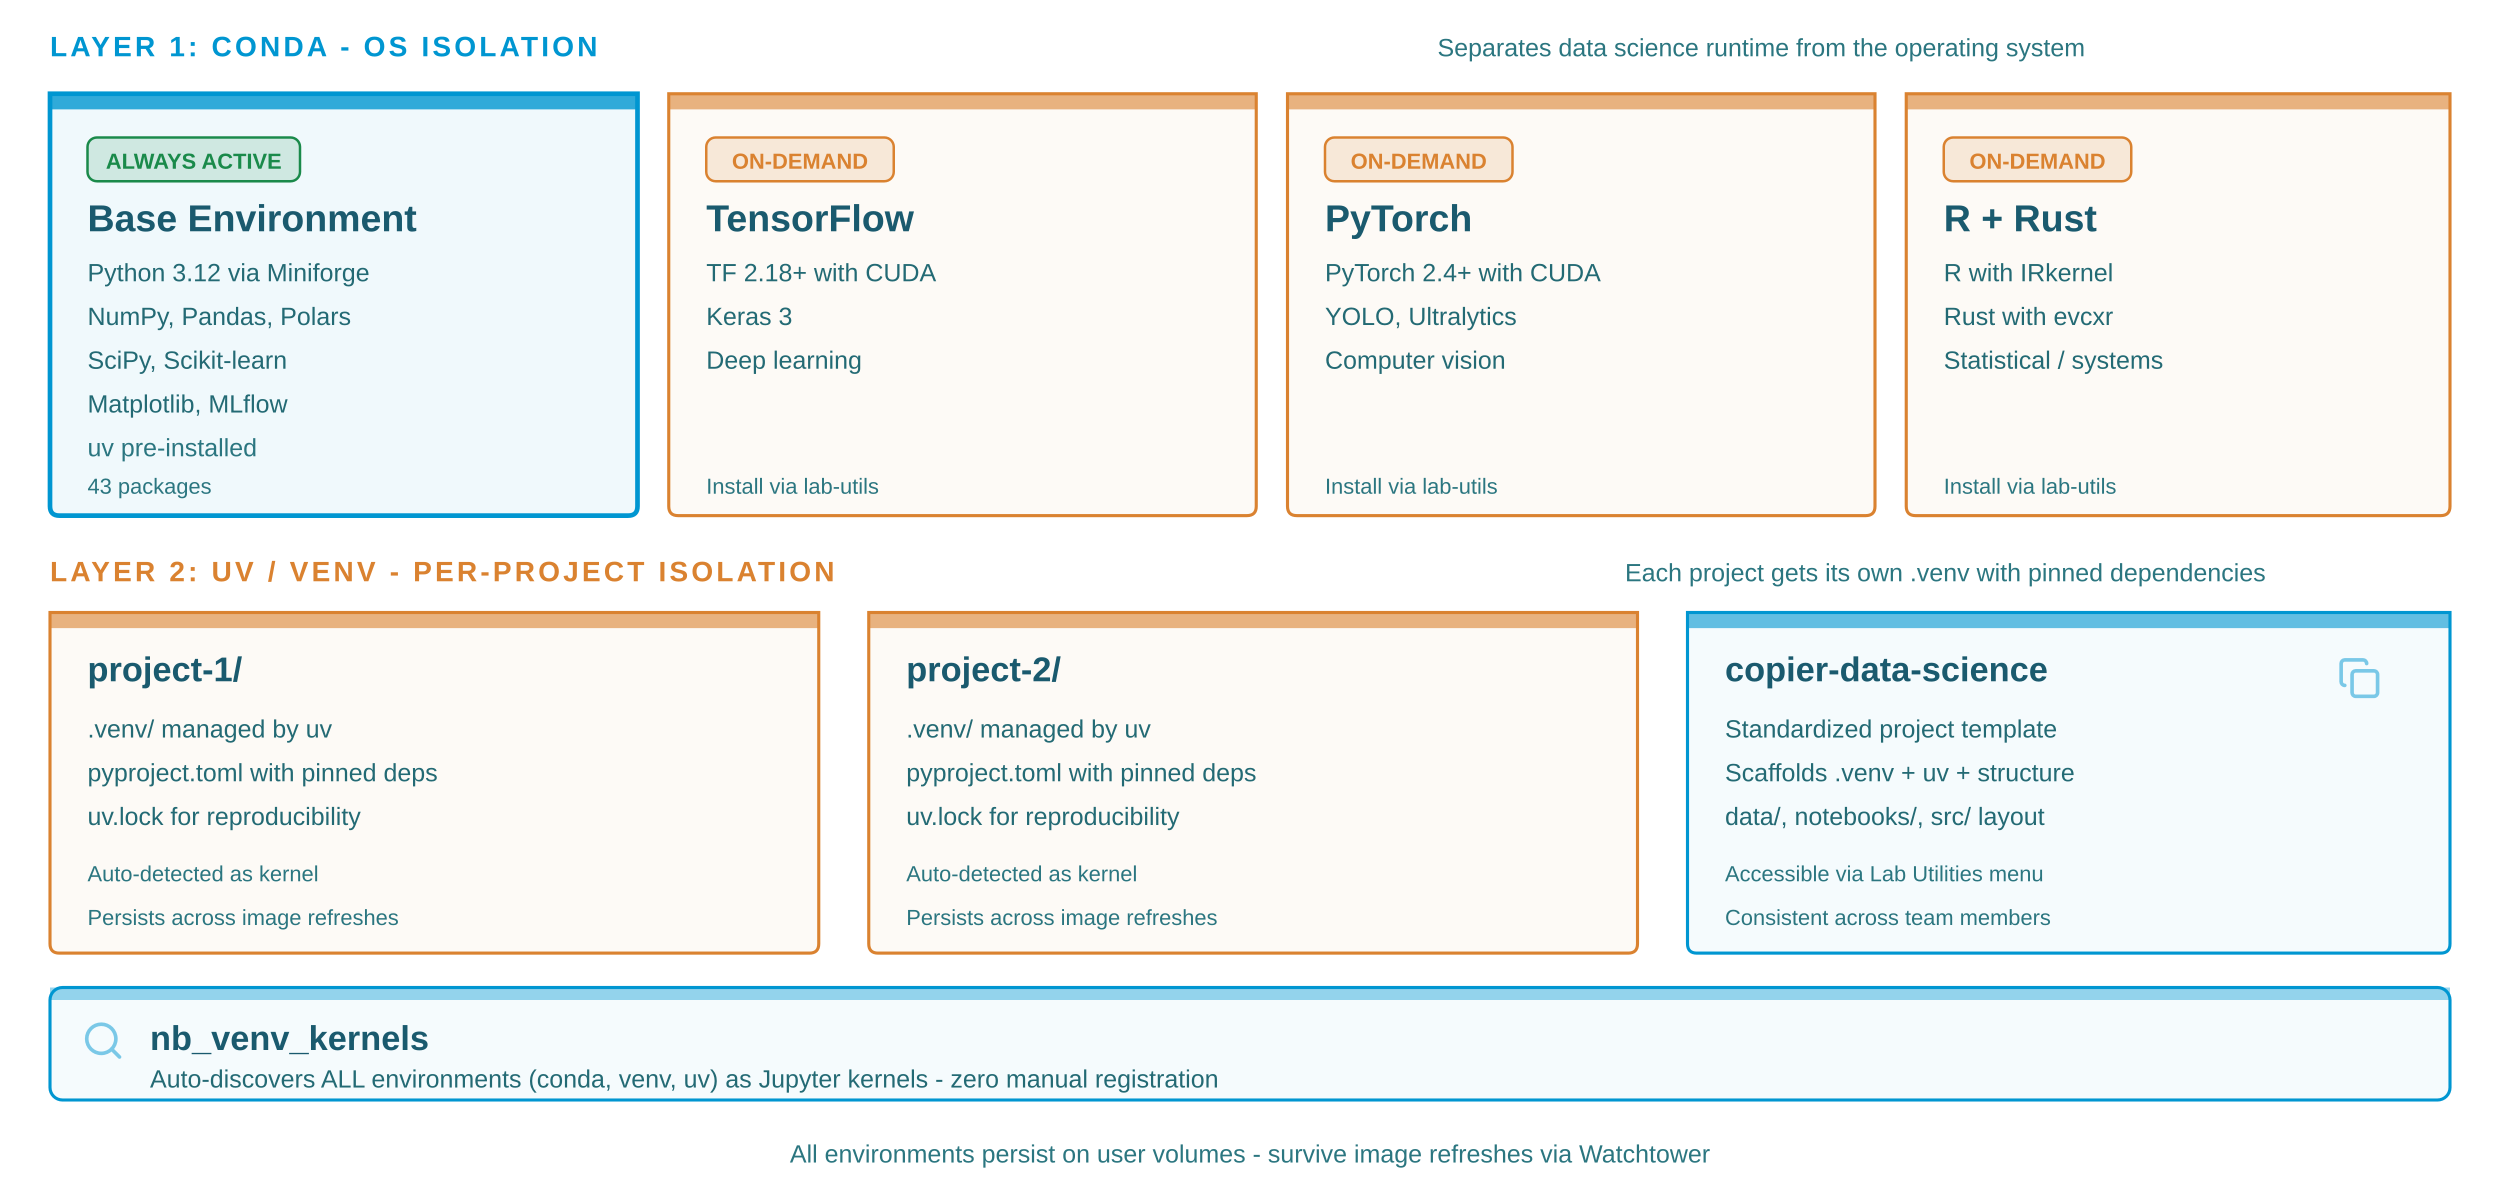
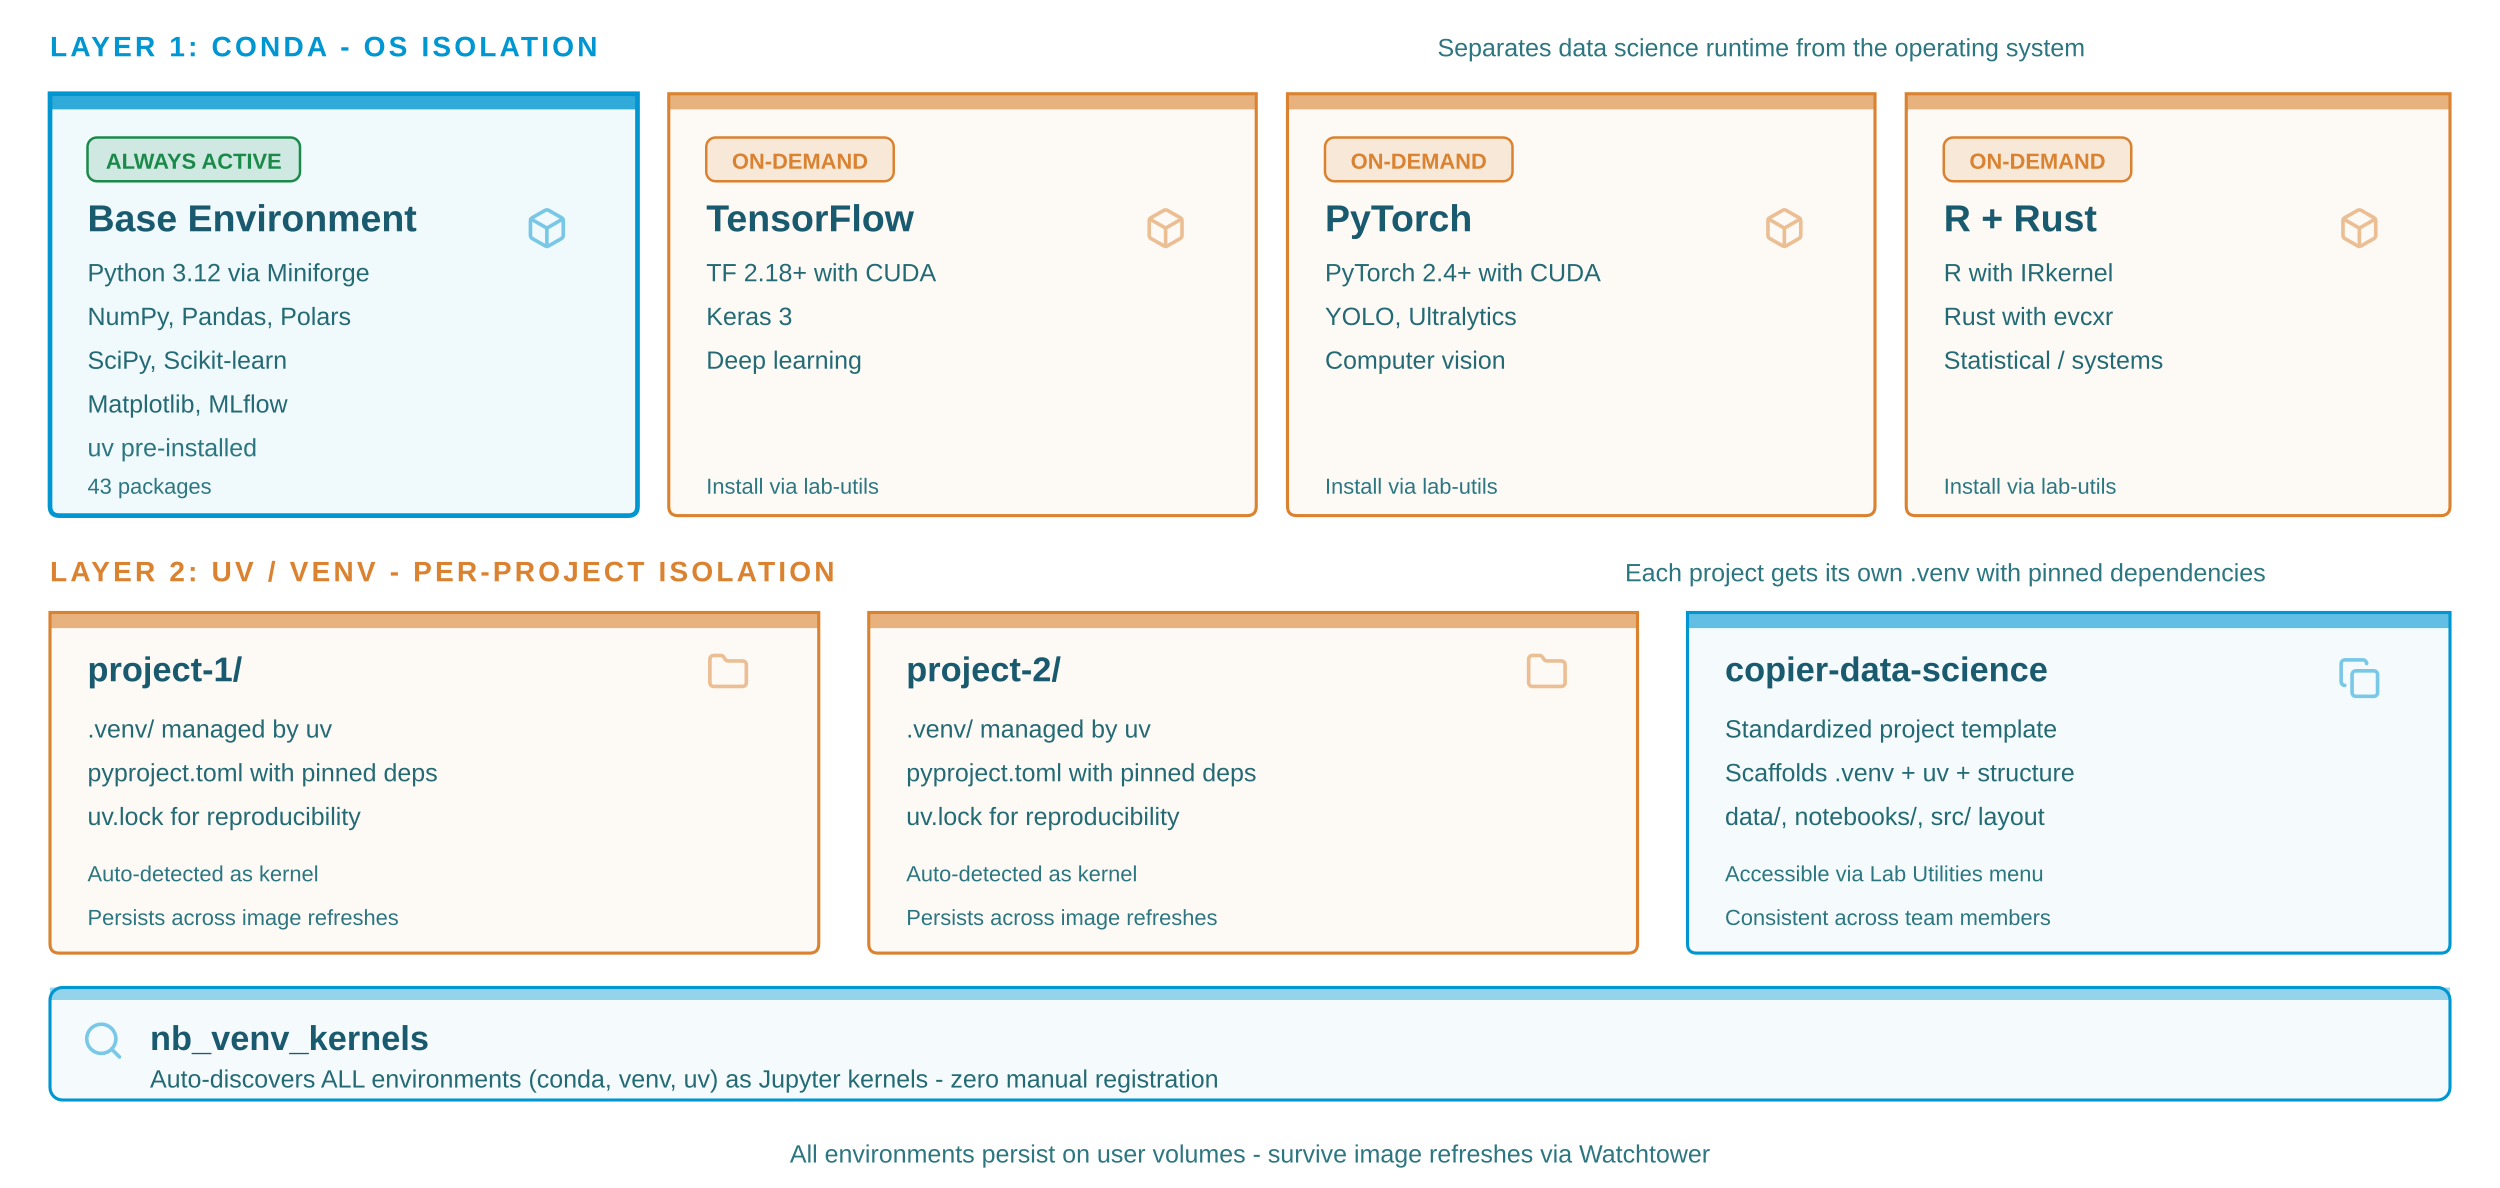
<svg xmlns="http://www.w3.org/2000/svg" viewBox="0 0 800 380">
  <style>
    .fg-1 { fill: #1a5a6e; }
    .fg-2 { fill: #24697e; }
    .fg-3 { fill: #236a74; }
    .fg-4 { fill: #2b7680; }
    .accent-1 { fill: #005f7a; }
    .accent-2 { fill: #7a4a15; }
    .on-fill { fill: #e0f2f7; }
    @media (prefers-color-scheme: dark) {
      .fg-1 { fill: #b8e4f0; }
      .fg-2 { fill: #8fd4e6; }
      .fg-3 { fill: #5aafc5; }
      .fg-4 { fill: #4099b3; }
      .accent-1 { fill: #5cc8e0; }
      .accent-2 { fill: #d4a04a; }
      .on-fill { fill: #e0f2f7; }
    }
  </style>
  <text x="16" y="18" font-family="Segoe UI, Arial, sans-serif" font-size="9" font-weight="600" letter-spacing="1" fill="#0096d1">LAYER 1: CONDA - OS ISOLATION</text>
  <text x="460" y="18" font-family="Segoe UI, Arial, sans-serif" font-size="8" class="fg-4">Separates data science runtime from the operating system</text>
  <g id="conda-base">
    <path d="M16,30 H204 V162 Q204,165 201,165 H19 Q16,165 16,162 Z" fill="#0096d1" fill-opacity="0.06" />
    <path d="M16,30 H204 V162 Q204,165 201,165 H19 Q16,165 16,162 Z" fill="none" stroke="#0096d1" stroke-width="1.5" />
    <rect x="16" y="30" width="188" height="5" fill="#0096d1" opacity="0.8" />
    <rect x="28" y="44" width="68" height="14" rx="3" fill="#1a8a4a" fill-opacity="0.15" stroke="#1a8a4a" stroke-width="0.8" />
    <text x="62" y="54" font-family="Segoe UI, Arial, sans-serif" font-size="7" font-weight="600" text-anchor="middle" fill="#1a8a4a">ALWAYS ACTIVE</text>
+     <g transform="translate(168, 66) scale(0.583)" fill="none" stroke="#0096d1" stroke-width="2" stroke-linecap="round" stroke-linejoin="round" opacity="0.5">
+       <path d="M21 8a2 2 0 0 0-1-1.73l-7-4a2 2 0 0 0-2 0l-7 4A2 2 0 0 0 3 8v8a2 2 0 0 0 1 1.73l7 4a2 2 0 0 0 2 0l7-4A2 2 0 0 0 21 16Z" />
+       <path d="m3.3 7 8.7 5 8.7-5" />
+       <path d="M12 22V12" />
+     </g>
    <text x="28" y="74" font-family="Segoe UI, Arial, sans-serif" font-size="12" font-weight="700" class="fg-1">Base Environment</text>
    <text x="28" y="90" font-family="Segoe UI, Arial, sans-serif" font-size="8" class="fg-3">Python 3.12 via Miniforge</text>
    <text x="28" y="104" font-family="Segoe UI, Arial, sans-serif" font-size="8" class="fg-3">NumPy, Pandas, Polars</text>
    <text x="28" y="118" font-family="Segoe UI, Arial, sans-serif" font-size="8" class="fg-3">SciPy, Scikit-learn</text>
    <text x="28" y="132" font-family="Segoe UI, Arial, sans-serif" font-size="8" class="fg-3">Matplotlib, MLflow</text>
    <text x="28" y="146" font-family="Segoe UI, Arial, sans-serif" font-size="8" class="fg-4">uv pre-installed</text>
    <text x="28" y="158" font-family="Segoe UI, Arial, sans-serif" font-size="7" class="fg-4">43 packages</text>
  </g>
  <g id="conda-tf">
    <path d="M214,30 H402 V162 Q402,165 399,165 H217 Q214,165 214,162 Z" fill="#da8230" fill-opacity="0.04" />
    <path d="M214,30 H402 V162 Q402,165 399,165 H217 Q214,165 214,162 Z" fill="none" stroke="#da8230" stroke-width="1" />
    <rect x="214" y="30" width="188" height="5" fill="#da8230" opacity="0.6" />
    <rect x="226" y="44" width="60" height="14" rx="3" fill="#da8230" fill-opacity="0.15" stroke="#da8230" stroke-width="0.8" />
    <text x="256" y="54" font-family="Segoe UI, Arial, sans-serif" font-size="7" font-weight="600" text-anchor="middle" fill="#da8230">ON-DEMAND</text>
+     <g transform="translate(366, 66) scale(0.583)" fill="none" stroke="#da8230" stroke-width="2" stroke-linecap="round" stroke-linejoin="round" opacity="0.5">
+       <path d="M21 8a2 2 0 0 0-1-1.73l-7-4a2 2 0 0 0-2 0l-7 4A2 2 0 0 0 3 8v8a2 2 0 0 0 1 1.73l7 4a2 2 0 0 0 2 0l7-4A2 2 0 0 0 21 16Z" />
+       <path d="m3.3 7 8.7 5 8.7-5" />
+       <path d="M12 22V12" />
+     </g>
    <text x="226" y="74" font-family="Segoe UI, Arial, sans-serif" font-size="12" font-weight="700" class="fg-1">TensorFlow</text>
    <text x="226" y="90" font-family="Segoe UI, Arial, sans-serif" font-size="8" class="fg-3">TF 2.18+ with CUDA</text>
    <text x="226" y="104" font-family="Segoe UI, Arial, sans-serif" font-size="8" class="fg-3">Keras 3</text>
    <text x="226" y="118" font-family="Segoe UI, Arial, sans-serif" font-size="8" class="fg-3">Deep learning</text>
    <text x="226" y="158" font-family="Segoe UI, Arial, sans-serif" font-size="7" class="fg-4">Install via lab-utils</text>
  </g>
  <g id="conda-torch">
    <path d="M412,30 H600 V162 Q600,165 597,165 H415 Q412,165 412,162 Z" fill="#da8230" fill-opacity="0.04" />
    <path d="M412,30 H600 V162 Q600,165 597,165 H415 Q412,165 412,162 Z" fill="none" stroke="#da8230" stroke-width="1" />
    <rect x="412" y="30" width="188" height="5" fill="#da8230" opacity="0.6" />
    <rect x="424" y="44" width="60" height="14" rx="3" fill="#da8230" fill-opacity="0.15" stroke="#da8230" stroke-width="0.8" />
    <text x="454" y="54" font-family="Segoe UI, Arial, sans-serif" font-size="7" font-weight="600" text-anchor="middle" fill="#da8230">ON-DEMAND</text>
+     <g transform="translate(564, 66) scale(0.583)" fill="none" stroke="#da8230" stroke-width="2" stroke-linecap="round" stroke-linejoin="round" opacity="0.5">
+       <path d="M21 8a2 2 0 0 0-1-1.73l-7-4a2 2 0 0 0-2 0l-7 4A2 2 0 0 0 3 8v8a2 2 0 0 0 1 1.73l7 4a2 2 0 0 0 2 0l7-4A2 2 0 0 0 21 16Z" />
+       <path d="m3.3 7 8.7 5 8.7-5" />
+       <path d="M12 22V12" />
+     </g>
    <text x="424" y="74" font-family="Segoe UI, Arial, sans-serif" font-size="12" font-weight="700" class="fg-1">PyTorch</text>
    <text x="424" y="90" font-family="Segoe UI, Arial, sans-serif" font-size="8" class="fg-3">PyTorch 2.4+ with CUDA</text>
    <text x="424" y="104" font-family="Segoe UI, Arial, sans-serif" font-size="8" class="fg-3">YOLO, Ultralytics</text>
    <text x="424" y="118" font-family="Segoe UI, Arial, sans-serif" font-size="8" class="fg-3">Computer vision</text>
    <text x="424" y="158" font-family="Segoe UI, Arial, sans-serif" font-size="7" class="fg-4">Install via lab-utils</text>
  </g>
  <g id="conda-more">
    <path d="M610,30 H784 V162 Q784,165 781,165 H613 Q610,165 610,162 Z" fill="#da8230" fill-opacity="0.04" />
    <path d="M610,30 H784 V162 Q784,165 781,165 H613 Q610,165 610,162 Z" fill="none" stroke="#da8230" stroke-width="1" />
    <rect x="610" y="30" width="174" height="5" fill="#da8230" opacity="0.6" />
    <rect x="622" y="44" width="60" height="14" rx="3" fill="#da8230" fill-opacity="0.15" stroke="#da8230" stroke-width="0.8" />
    <text x="652" y="54" font-family="Segoe UI, Arial, sans-serif" font-size="7" font-weight="600" text-anchor="middle" fill="#da8230">ON-DEMAND</text>
+     <g transform="translate(748, 66) scale(0.583)" fill="none" stroke="#da8230" stroke-width="2" stroke-linecap="round" stroke-linejoin="round" opacity="0.5">
+       <path d="M21 8a2 2 0 0 0-1-1.73l-7-4a2 2 0 0 0-2 0l-7 4A2 2 0 0 0 3 8v8a2 2 0 0 0 1 1.73l7 4a2 2 0 0 0 2 0l7-4A2 2 0 0 0 21 16Z" />
+       <path d="m3.3 7 8.7 5 8.7-5" />
+       <path d="M12 22V12" />
+     </g>
    <text x="622" y="74" font-family="Segoe UI, Arial, sans-serif" font-size="12" font-weight="700" class="fg-1">R + Rust</text>
    <text x="622" y="90" font-family="Segoe UI, Arial, sans-serif" font-size="8" class="fg-3">R with IRkernel</text>
    <text x="622" y="104" font-family="Segoe UI, Arial, sans-serif" font-size="8" class="fg-3">Rust with evcxr</text>
    <text x="622" y="118" font-family="Segoe UI, Arial, sans-serif" font-size="8" class="fg-3">Statistical / systems</text>
    <text x="622" y="158" font-family="Segoe UI, Arial, sans-serif" font-size="7" class="fg-4">Install via lab-utils</text>
  </g>
  <text x="16" y="186" font-family="Segoe UI, Arial, sans-serif" font-size="9" font-weight="600" letter-spacing="1" fill="#da8230">LAYER 2: UV / VENV - PER-PROJECT ISOLATION</text>
  <text x="520" y="186" font-family="Segoe UI, Arial, sans-serif" font-size="8" class="fg-4">Each project gets its own .venv with pinned dependencies</text>
  <g id="project-a">
    <path d="M16,196 H262 V302 Q262,305 259,305 H19 Q16,305 16,302 Z" fill="#da8230" fill-opacity="0.04" />
    <path d="M16,196 H262 V302 Q262,305 259,305 H19 Q16,305 16,302 Z" fill="none" stroke="#da8230" stroke-width="1" />
    <rect x="16" y="196" width="246" height="5" fill="#da8230" opacity="0.6" />
+     <g transform="translate(226, 208) scale(0.583)" fill="none" stroke="#da8230" stroke-width="2" stroke-linecap="round" stroke-linejoin="round" opacity="0.5">
+       <path d="M20 20a2 2 0 0 0 2-2V8a2 2 0 0 0-2-2h-7.9a2 2 0 0 1-1.69-.9L9.6 3.9A2 2 0 0 0 7.93 3H4a2 2 0 0 0-2 2v13a2 2 0 0 0 2 2Z" />
+     </g>
    <text x="28" y="218" font-family="Segoe UI, Arial, sans-serif" font-size="11" font-weight="700" class="fg-1">project-1/</text>
    <text x="28" y="236" font-family="Segoe UI, Arial, sans-serif" font-size="8" class="fg-3">.venv/ managed by uv</text>
    <text x="28" y="250" font-family="Segoe UI, Arial, sans-serif" font-size="8" class="fg-3">pyproject.toml with pinned deps</text>
    <text x="28" y="264" font-family="Segoe UI, Arial, sans-serif" font-size="8" class="fg-3">uv.lock for reproducibility</text>
    <text x="28" y="282" font-family="Segoe UI, Arial, sans-serif" font-size="7" class="fg-4">Auto-detected as kernel</text>
    <text x="28" y="296" font-family="Segoe UI, Arial, sans-serif" font-size="7" class="fg-4">Persists across image refreshes</text>
  </g>
  <g id="project-b">
    <path d="M278,196 H524 V302 Q524,305 521,305 H281 Q278,305 278,302 Z" fill="#da8230" fill-opacity="0.04" />
    <path d="M278,196 H524 V302 Q524,305 521,305 H281 Q278,305 278,302 Z" fill="none" stroke="#da8230" stroke-width="1" />
    <rect x="278" y="196" width="246" height="5" fill="#da8230" opacity="0.6" />
+     <g transform="translate(488, 208) scale(0.583)" fill="none" stroke="#da8230" stroke-width="2" stroke-linecap="round" stroke-linejoin="round" opacity="0.5">
+       <path d="M20 20a2 2 0 0 0 2-2V8a2 2 0 0 0-2-2h-7.9a2 2 0 0 1-1.69-.9L9.6 3.9A2 2 0 0 0 7.93 3H4a2 2 0 0 0-2 2v13a2 2 0 0 0 2 2Z" />
+     </g>
    <text x="290" y="218" font-family="Segoe UI, Arial, sans-serif" font-size="11" font-weight="700" class="fg-1">project-2/</text>
    <text x="290" y="236" font-family="Segoe UI, Arial, sans-serif" font-size="8" class="fg-3">.venv/ managed by uv</text>
    <text x="290" y="250" font-family="Segoe UI, Arial, sans-serif" font-size="8" class="fg-3">pyproject.toml with pinned deps</text>
    <text x="290" y="264" font-family="Segoe UI, Arial, sans-serif" font-size="8" class="fg-3">uv.lock for reproducibility</text>
    <text x="290" y="282" font-family="Segoe UI, Arial, sans-serif" font-size="7" class="fg-4">Auto-detected as kernel</text>
    <text x="290" y="296" font-family="Segoe UI, Arial, sans-serif" font-size="7" class="fg-4">Persists across image refreshes</text>
  </g>
  <g id="copier-card">
    <path d="M540,196 H784 V302 Q784,305 781,305 H543 Q540,305 540,302 Z" fill="#0096d1" fill-opacity="0.04" />
    <path d="M540,196 H784 V302 Q784,305 781,305 H543 Q540,305 540,302 Z" fill="none" stroke="#0096d1" stroke-width="1" />
    <rect x="540" y="196" width="244" height="5" fill="#0096d1" opacity="0.6" />
    <g transform="translate(748, 210) scale(0.583)" fill="none" stroke="#0096d1" stroke-width="2" stroke-linecap="round" stroke-linejoin="round" opacity="0.5">
      <rect width="14" height="14" x="8" y="8" rx="2" />
      <path d="M4 16c-1.1 0-2-.9-2-2V4c0-1.1.9-2 2-2h10c1.1 0 2 .9 2 2" />
    </g>
    <text x="552" y="218" font-family="Segoe UI, Arial, sans-serif" font-size="11" font-weight="700" class="fg-1">copier-data-science</text>
    <text x="552" y="236" font-family="Segoe UI, Arial, sans-serif" font-size="8" class="fg-3">Standardized project template</text>
    <text x="552" y="250" font-family="Segoe UI, Arial, sans-serif" font-size="8" class="fg-3">Scaffolds .venv + uv + structure</text>
    <text x="552" y="264" font-family="Segoe UI, Arial, sans-serif" font-size="8" class="fg-3">data/, notebooks/, src/ layout</text>
    <text x="552" y="282" font-family="Segoe UI, Arial, sans-serif" font-size="7" class="fg-4">Accessible via Lab Utilities menu</text>
    <text x="552" y="296" font-family="Segoe UI, Arial, sans-serif" font-size="7" class="fg-4">Consistent across team members</text>
  </g>
  <g id="kernel-bar">
    <rect x="16" y="316" width="768" height="36" rx="4" fill="#0096d1" fill-opacity="0.04" stroke="#0096d1" stroke-width="1" />
    <rect x="16" y="316" width="768" height="4" fill="#0096d1" opacity="0.4" />
    <g transform="translate(26, 326) scale(0.583)" fill="none" stroke="#0096d1" stroke-width="2" stroke-linecap="round" stroke-linejoin="round" opacity="0.5">
      <circle cx="11" cy="11" r="8" />
      <path d="m21 21-4.3-4.3" />
    </g>
    <text x="48" y="336" font-family="Segoe UI, Arial, sans-serif" font-size="11" font-weight="600" class="fg-1">nb_venv_kernels</text>
    <text x="48" y="348" font-family="Segoe UI, Arial, sans-serif" font-size="8" class="fg-3">Auto-discovers ALL environments (conda, venv, uv) as Jupyter kernels - zero manual registration</text>
  </g>
  <text x="400" y="372" font-family="Segoe UI, Arial, sans-serif" font-size="8" text-anchor="middle" class="fg-4">All environments persist on user volumes - survive image refreshes via Watchtower</text>
</svg>
